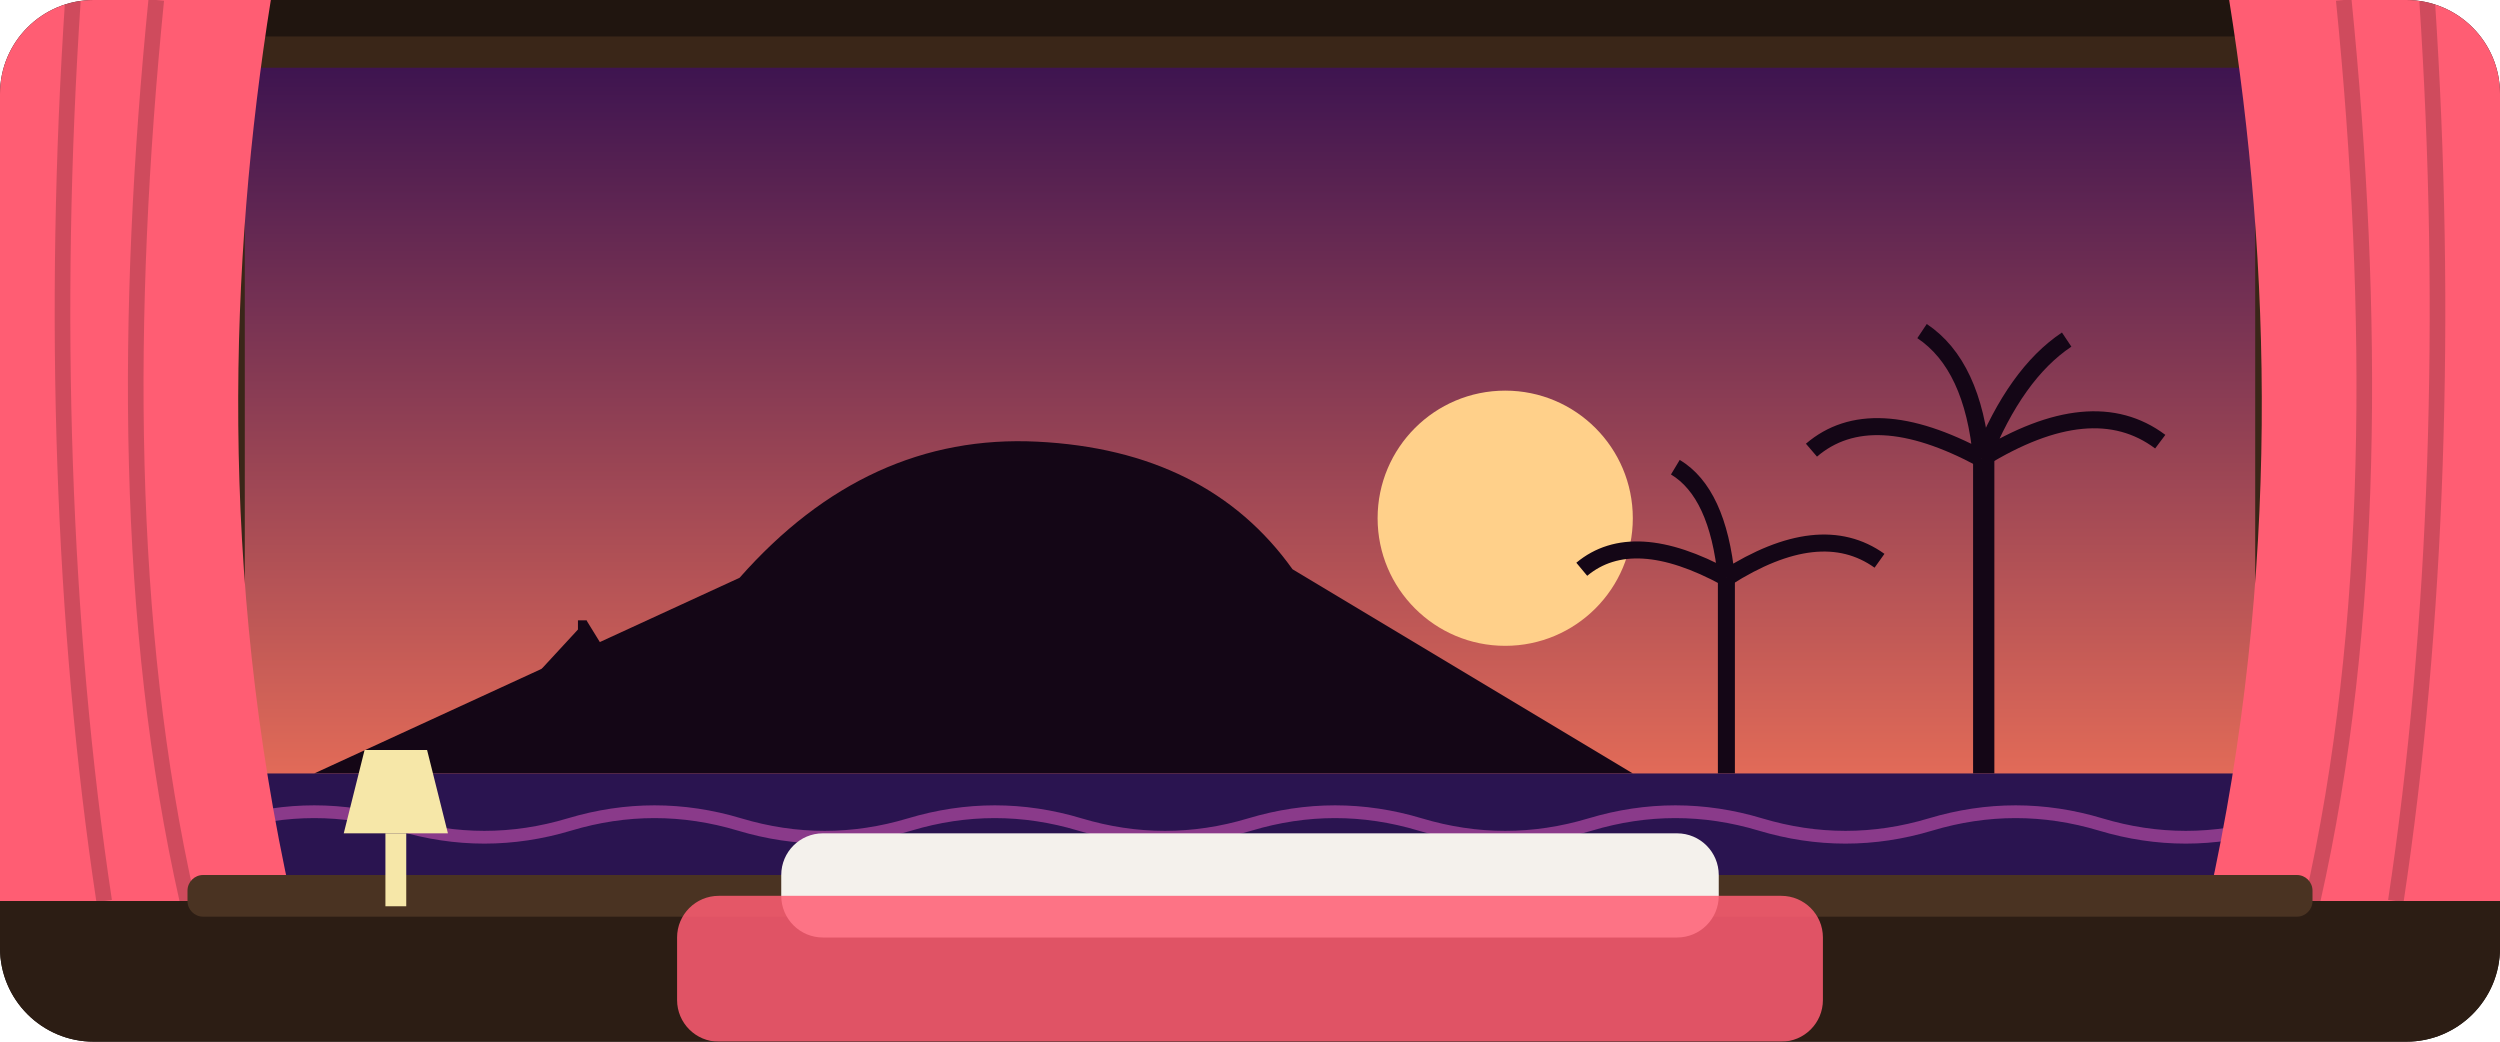
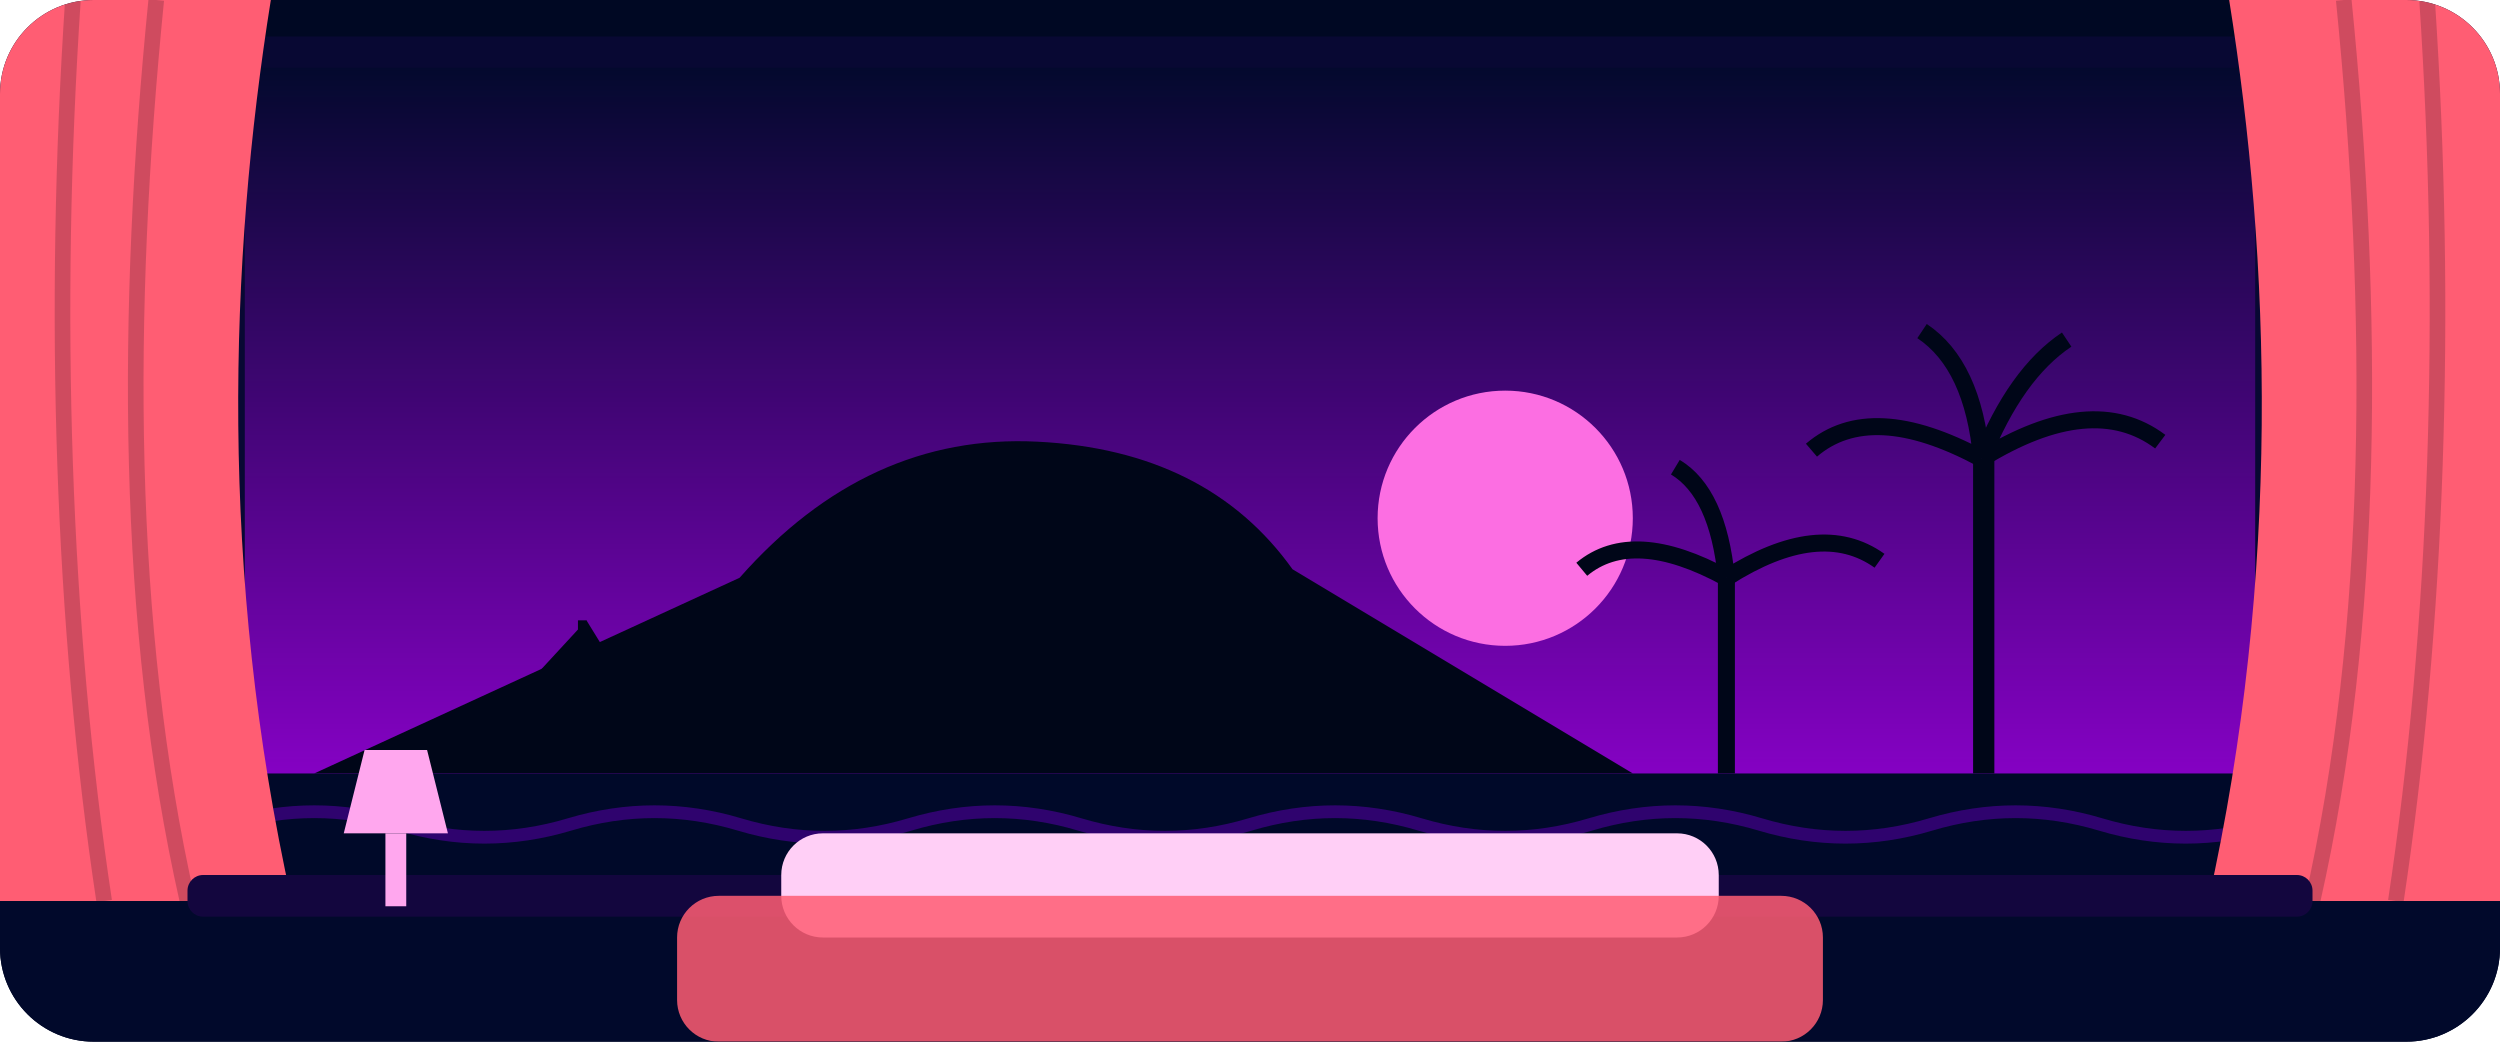
<svg xmlns="http://www.w3.org/2000/svg" viewBox="0 0 480 200" width="480" height="200">
  <defs>
    <clipPath id="c">
      <rect width="480" height="200" rx="18" />
    </clipPath>
  </defs>
  <g clip-path="url(#c)">
-     <rect width="480" height="200" fill="#20150f" />
+     <rect width="480" height="200" fill="#000823" />
    <svg x="44" y="10" width="392" height="163" viewBox="0 0 480 200" preserveAspectRatio="xMidYMax slice">
      <defs>
        <linearGradient id="sky" x1="0" y1="0" x2="0" y2="1">
-           <stop offset="0" stop-color="#3a1250" />
-           <stop offset="1" stop-color="#ff7a59" />
+           <stop offset="0" stop-color="#00092a" />
+           <stop offset="1" stop-color="#9c00de" />
        </linearGradient>
      </defs>
      <rect width="480" height="200" fill="url(#sky)" />
-       <circle cx="300" cy="110" r="30" fill="#ffd08a" />
-       <g fill="#140616">
+       <circle cx="300" cy="110" r="30" fill="#fc6ee2" />
+       <g fill="#000618">
        <path d="M20 170 L120 124 Q150 90 190 92 Q230 94 250 122 L330 170 Z" />
        <rect x="410" y="96" width="5" height="74" />
-         <path d="M412 96 Q386 82 372 94 M412 96 Q438 80 454 92 M412 96 Q410 74 398 66 M412 96 Q420 76 432 68" stroke="#140616" stroke-width="4" fill="none" />
+         <path d="M412 96 Q386 82 372 94 M412 96 Q438 80 454 92 M412 96 Q410 74 398 66 M412 96 Q420 76 432 68" stroke="#000618" stroke-width="4" fill="none" />
        <rect x="350" y="124" width="4" height="46" />
-         <path d="M352 124 Q330 112 318 122 M352 124 Q374 110 388 120 M352 124 Q350 104 340 98" stroke="#140616" stroke-width="4" fill="none" />
+         <path d="M352 124 Q330 112 318 122 M352 124 Q374 110 388 120 M352 124 Q350 104 340 98" stroke="#000618" stroke-width="4" fill="none" />
        <path d="M60 160 L100 160 L84 134 Z" />
        <rect x="82" y="134" width="2" height="26" />
      </g>
-       <rect x="0" y="170" width="480" height="30" fill="#2a1450" />
-       <path d="M0 182 q20 -6 40 0 t40 0 t40 0 t40 0 t40 0 t40 0 t40 0 t40 0 t40 0 t40 0 t40 0 t40 0" stroke="#8a3a8a" stroke-width="3" fill="none" />
+       <rect x="0" y="170" width="480" height="30" fill="#000929" />
+       <path d="M0 182 q20 -6 40 0 t40 0 t40 0 t40 0 t40 0 t40 0 t40 0 t40 0 t40 0 t40 0 t40 0 t40 0" stroke="#2f036e" stroke-width="3" fill="none" />
    </svg>
-     <rect x="44" y="10" width="392" height="163" fill="none" stroke="#3a2618" stroke-width="6" />
+     <rect x="44" y="10" width="392" height="163" fill="none" stroke="#080833" stroke-width="6" />
    <path d="M0 0h52c-8 50-10 110 4 173H0z" fill="#ff5d73" />
    <path d="M480 0h-52c8 50 10 110-4 173h56z" fill="#ff5d73" />
-     <path d="M14 0c-4 60-2 120 6 173M30 0c-6 60-6 120 6 173M466 0c4 60 2 120-6 173M450 0c6 60 6 120-6 173" stroke="#00000030" stroke-width="3" fill="none" />
-     <rect x="0" y="173" width="480" height="27" fill="#2c1d14" />
-     <rect x="36" y="168" width="408" height="8" rx="3" fill="#4a3322" />
-     <rect x="150" y="160" width="180" height="20" rx="8" fill="#f4f1ec" />
+     <path d="M14 0c-4 60-2 120 6 173M30 0c-6 60-6 120 6 173M466 0c4 60 2 120-6 173M450 0c6 60 6 120-6 173" stroke="#00040f30" stroke-width="3" fill="none" />
+     <rect x="0" y="173" width="480" height="27" fill="#01092b" />
+     <rect x="36" y="168" width="408" height="8" rx="3" fill="#13063e" />
+     <rect x="150" y="160" width="180" height="20" rx="8" fill="#ffcff6" />
    <rect x="130" y="172" width="220" height="28" rx="8" fill="#ff5d73" opacity=".85" />
-     <path d="M66 160h20l-4-16h-12z" fill="#f6e7a8" />
-     <rect x="74" y="160" width="4" height="14" fill="#f6e7a8" />
+     <path d="M66 160h20l-4-16h-12z" fill="#ffa7ee" />
+     <rect x="74" y="160" width="4" height="14" fill="#ffa7ee" />
  </g>
</svg>
